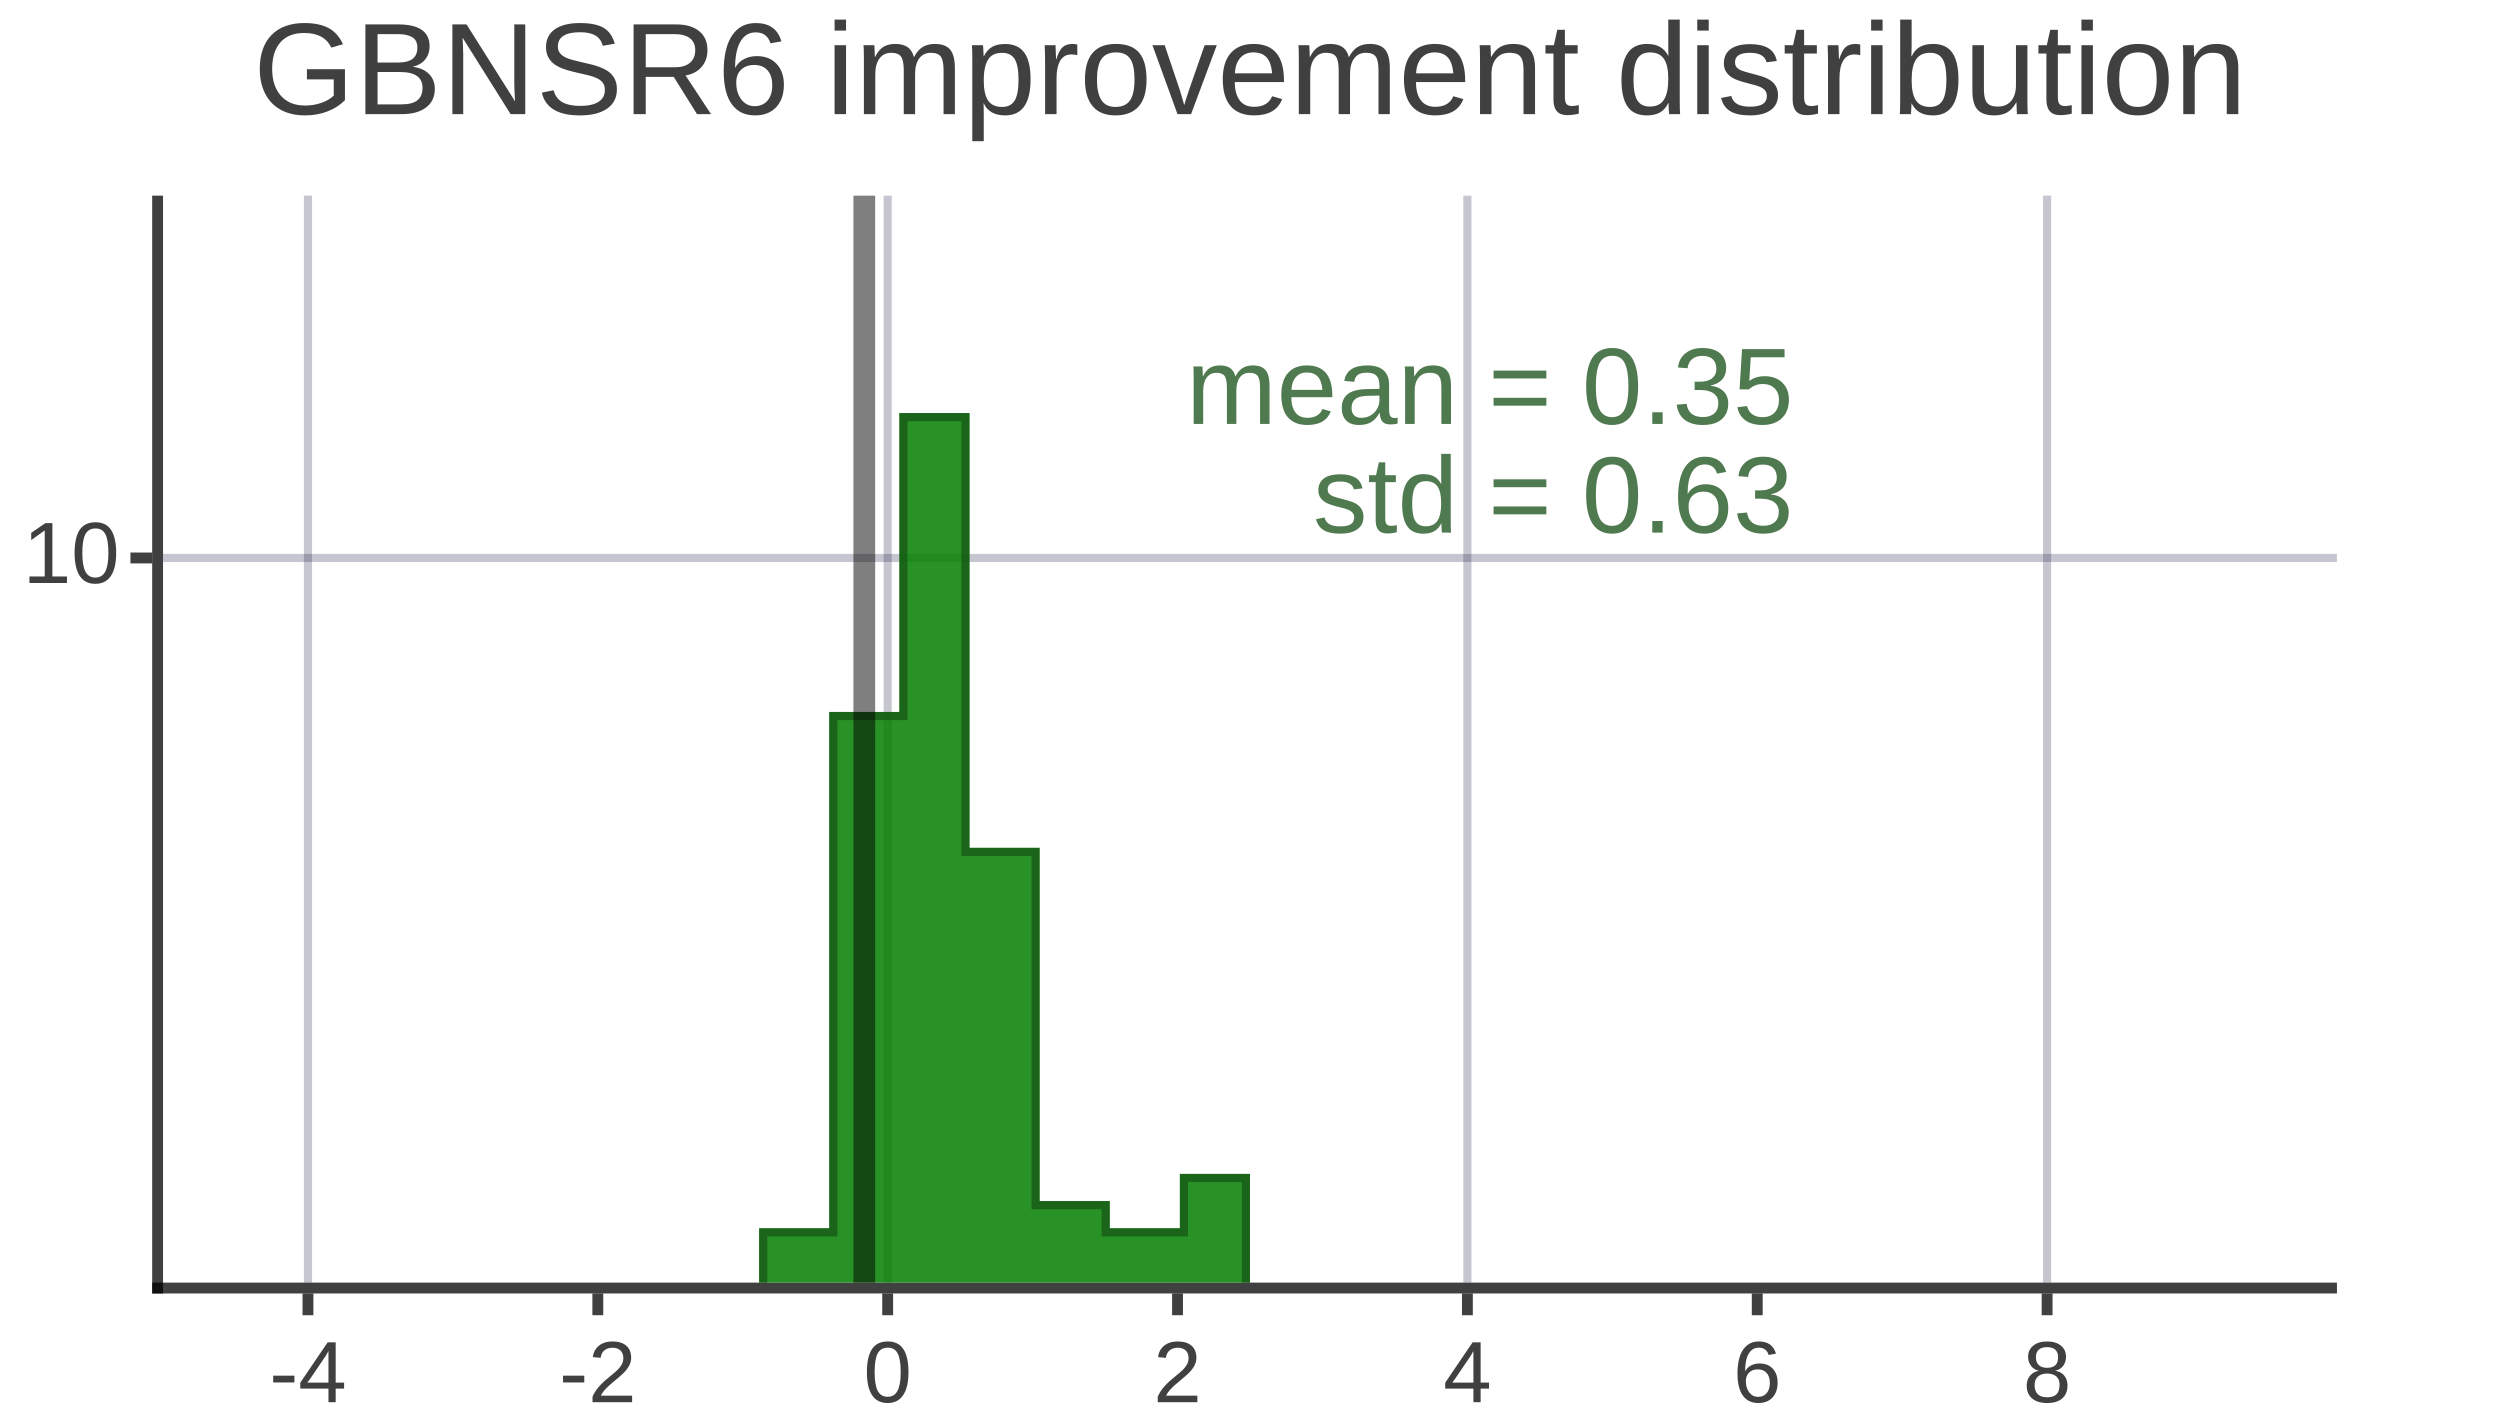
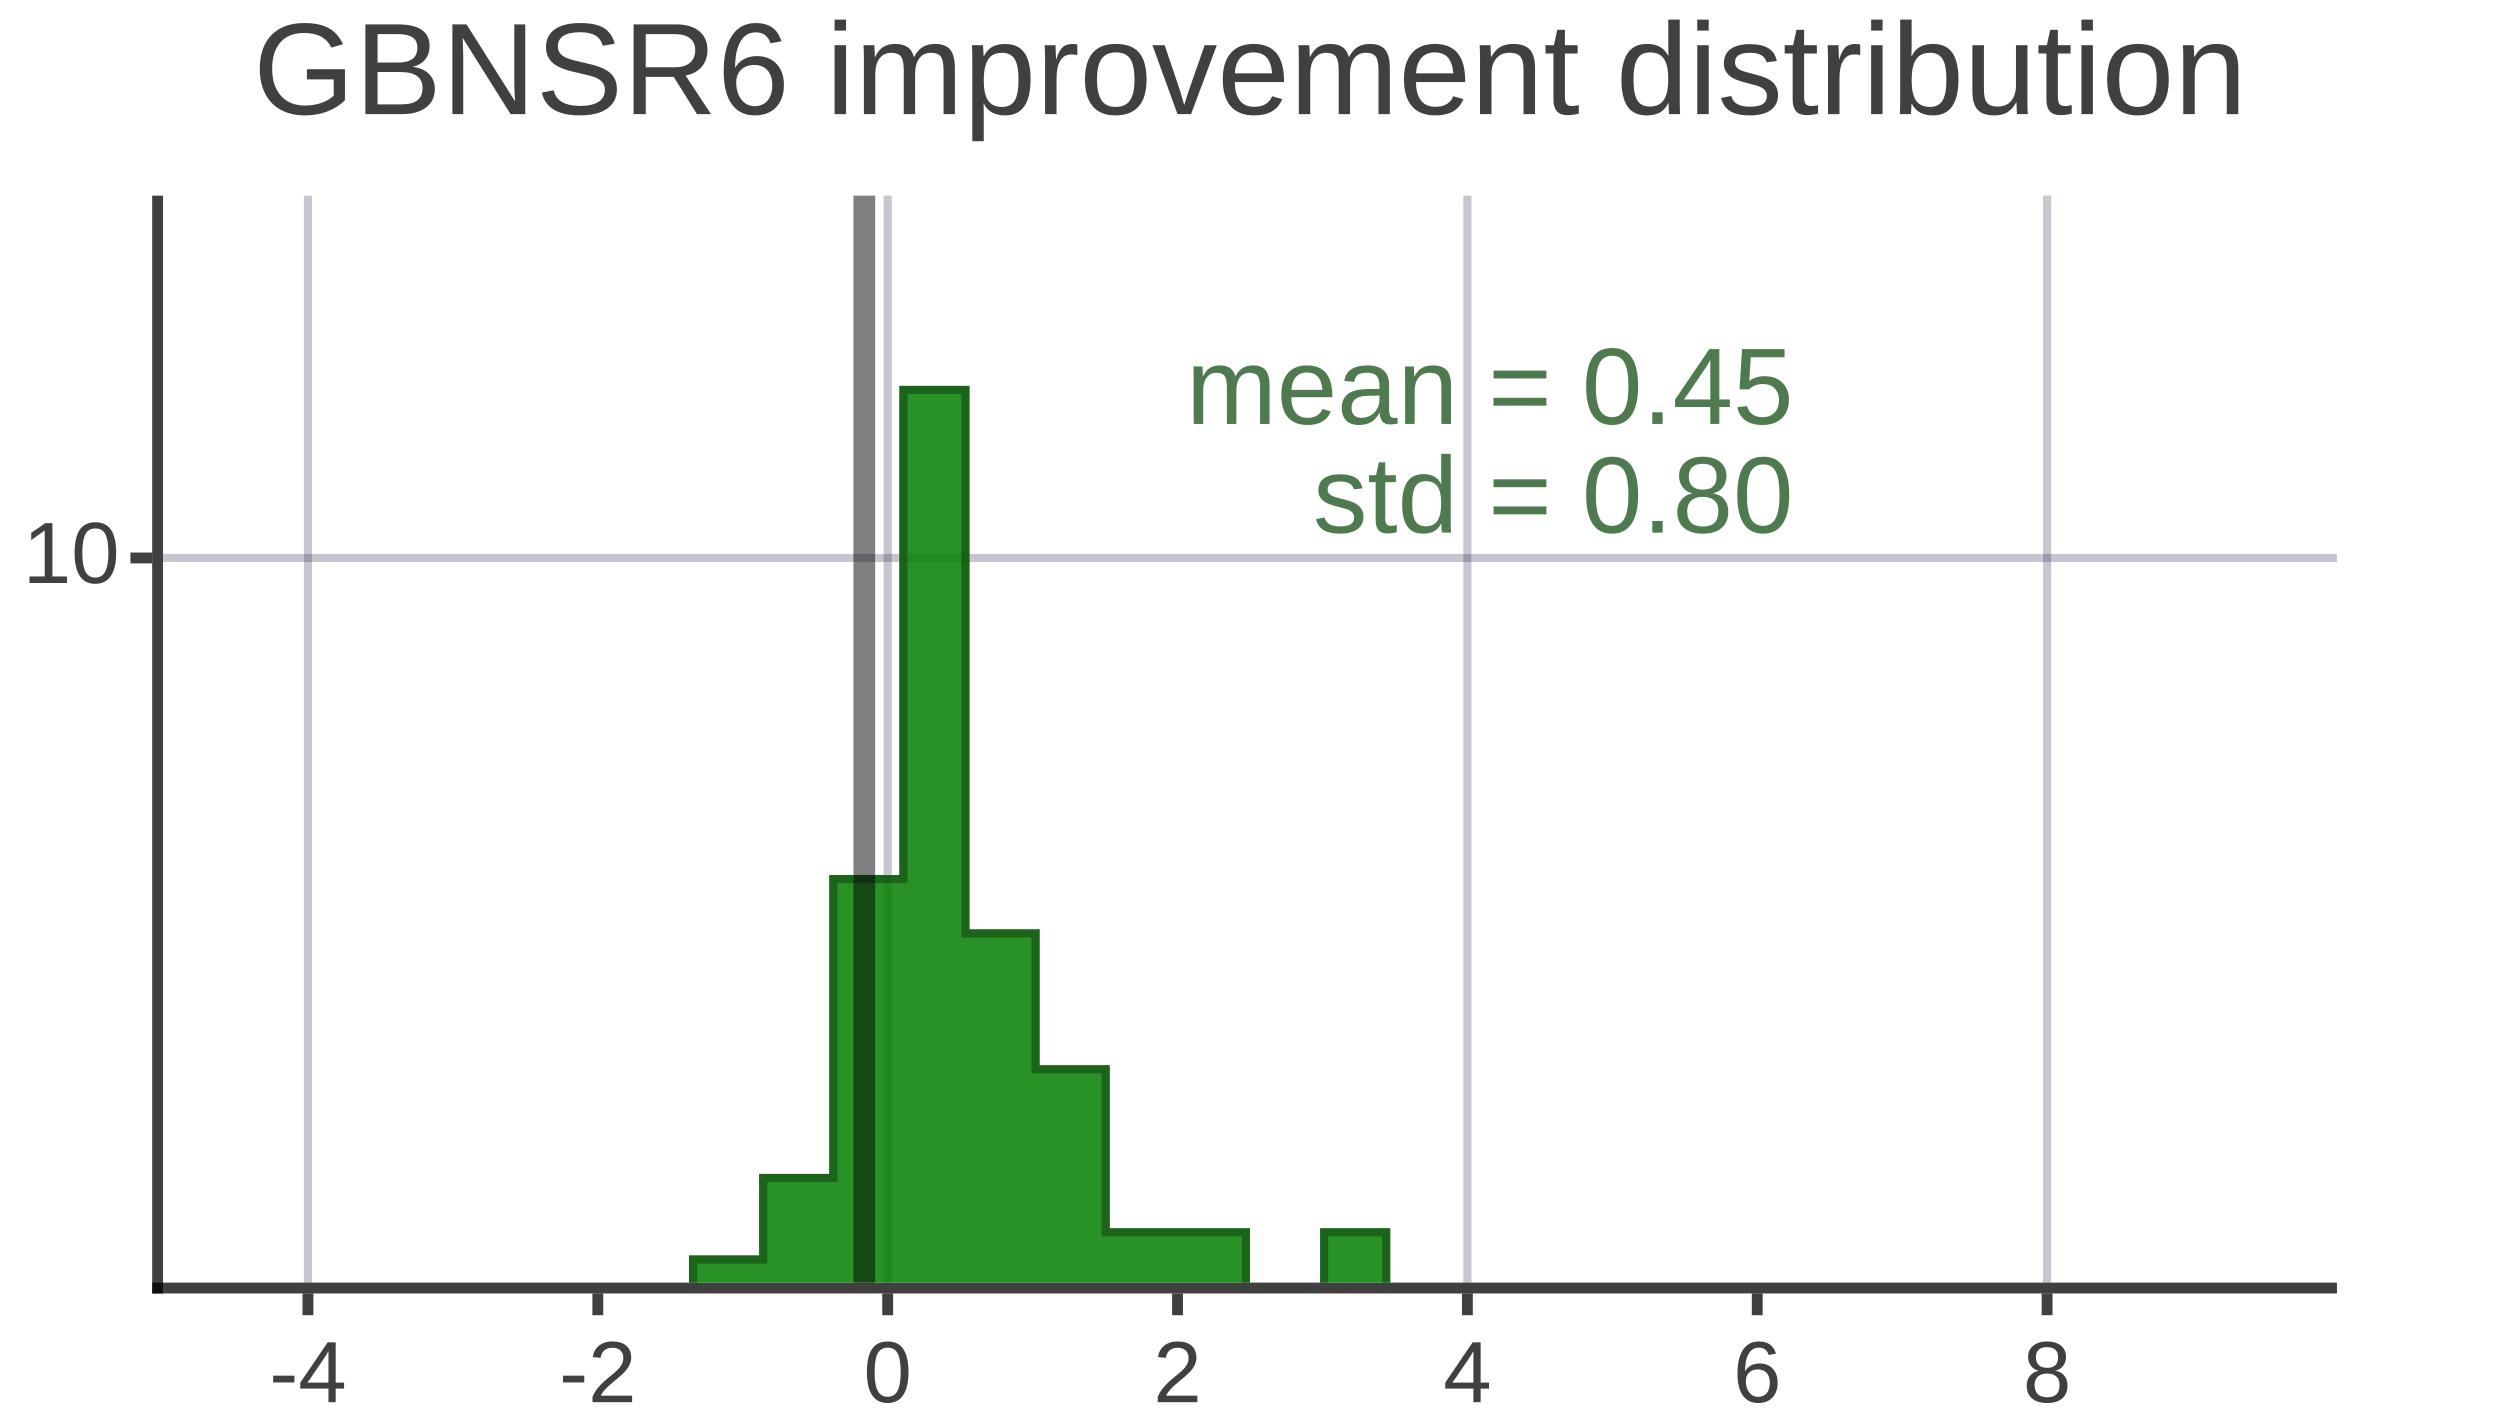
<svg xmlns="http://www.w3.org/2000/svg" xmlns:xlink="http://www.w3.org/1999/xlink" width="4600" height="2600" viewBox="0 0 2300 1300">
  <defs>
    <g id="d0">
      <path d="M-5.0,0 L-5.0,1010.0" fill="none" stroke="#000000" stroke-width="10.0" stroke-opacity="0.75" />
      <path d="M-10.0,1005.0 L2000,1005.0" fill="none" stroke="#000000" stroke-width="10.0" stroke-opacity="0.75" />
      <path d="M133.333,1010.0 L133.333,1030" fill="none" stroke="#000000" stroke-width="10.0" stroke-opacity="0.75" />
      <text x="133.333" y="1110" font-size="80" text-anchor="middle" fill="#000000" fill-opacity="0.75" font-family="Arial">-4</text>
      <path d="M400.0,1010.0 L400.0,1030" fill="none" stroke="#000000" stroke-width="10.0" stroke-opacity="0.75" />
      <text x="400.0" y="1110" font-size="80" text-anchor="middle" fill="#000000" fill-opacity="0.75" font-family="Arial">-2</text>
      <path d="M666.667,1010.0 L666.667,1030" fill="none" stroke="#000000" stroke-width="10.0" stroke-opacity="0.75" />
      <text x="666.667" y="1110" font-size="80" text-anchor="middle" fill="#000000" fill-opacity="0.75" font-family="Arial">0</text>
      <path d="M933.333,1010.0 L933.333,1030" fill="none" stroke="#000000" stroke-width="10.0" stroke-opacity="0.75" />
      <text x="933.333" y="1110" font-size="80" text-anchor="middle" fill="#000000" fill-opacity="0.75" font-family="Arial">2</text>
      <path d="M1200.0,1010.0 L1200.0,1030" fill="none" stroke="#000000" stroke-width="10.0" stroke-opacity="0.75" />
      <text x="1200.0" y="1110" font-size="80" text-anchor="middle" fill="#000000" fill-opacity="0.75" font-family="Arial">4</text>
      <path d="M1466.667,1010.0 L1466.667,1030" fill="none" stroke="#000000" stroke-width="10.0" stroke-opacity="0.75" />
      <text x="1466.667" y="1110" font-size="80" text-anchor="middle" fill="#000000" fill-opacity="0.75" font-family="Arial">6</text>
      <path d="M1733.333,1010.0 L1733.333,1030" fill="none" stroke="#000000" stroke-width="10.0" stroke-opacity="0.75" />
      <text x="1733.333" y="1110" font-size="80" text-anchor="middle" fill="#000000" fill-opacity="0.75" font-family="Arial">8</text>
      <path d="M133.333,0 L133.333,1000" fill="none" stroke="#1e1e46" stroke-width="7.5" stroke-opacity="0.25" />
      <path d="M666.667,0 L666.667,1000" fill="none" stroke="#1e1e46" stroke-width="7.5" stroke-opacity="0.25" />
      <path d="M1200.0,0 L1200.0,1000" fill="none" stroke="#1e1e46" stroke-width="7.5" stroke-opacity="0.25" />
      <path d="M1733.333,0 L1733.333,1000" fill="none" stroke="#1e1e46" stroke-width="7.5" stroke-opacity="0.25" />
      <path d="M-10.0,333.333 L-30,333.333" ill="none" stroke="#000000" stroke-width="10.0" stroke-opacity="0.75" />
      <text x="-40" y="356.333" font-size="80" text-anchor="end" fill="#000000" fill-opacity="0.75" font-family="Arial">10</text>
      <path d="M0,333.333 L2000,333.333" fill="none" stroke="#1e1e46" stroke-width="7.5" stroke-opacity="0.25" />
      <text x="1000.0" y="-75" font-size="120" text-anchor="middle" fill="#000000" fill-opacity="0.75" font-family="Arial">GBNSR6 improvement distribution</text>
    </g>
    <g id="d1">
-       <path d="M645.161,1000.0 V1000.0 M96.774,1000 V1000.0 M161.29,1000 V1000.0 M225.806,1000 V1000.0 M290.323,1000 V1000.0 M354.839,1000 V1000.0 M419.355,1000 V1000.0 M483.871,1000 V1000.0 M548.387,1000 V950.0 H612.903 V475.0 H677.419 V200.0 H741.935 V600.0 H806.452 V925.0 H870.968 V950.0 H935.484 V900.0 H1000.0 V1000.0 M1064.516,1000 V1000.0 M1129.032,1000 V1000.0 M1193.548,1000 V1000.0 M1258.065,1000 V1000.0 M1322.581,1000 V1000.0 M1387.097,1000 V1000.0 M1451.613,1000 V1000.0 M1516.129,1000 V1000.0 M1580.645,1000 V1000.0 M1645.161,1000 V1000.0 M1709.677,1000 V1000.0 M1774.194,1000 V1000.0 M1838.71,1000 V1000.0 M1903.226,1000 V1000.0 M1967.742,1000 V1000.0" stroke-width="7.5" stroke-opacity="0.75" stroke="none" fill="#027f00" opacity="0.85" />
-       <path d="M648.911,1000.0 V1000.0 M100.524,1000 V1000.0 M165.04,1000 V1000.0 M229.556,1000 V1000.0 M294.073,1000 V1000.0 M358.589,1000 V1000.0 M423.105,1000 V1000.0 M487.621,1000 V1000.0 M552.137,1000 V953.75 H616.653 V478.75 H681.169 V203.75 H738.185 V603.75 H802.702 V928.75 H867.218 V953.75 H939.234 V903.75 H996.25 V1000.0 M1068.266,1000 V1000.0 M1132.782,1000 V1000.0 M1197.298,1000 V1000.0 M1261.815,1000 V1000.0 M1326.331,1000 V1000.0 M1390.847,1000 V1000.0 M1455.363,1000 V1000.0 M1519.879,1000 V1000.0 M1584.395,1000 V1000.0 M1648.911,1000 V1000.0 M1713.427,1000 V1000.0 M1777.944,1000 V1000.0 M1842.46,1000 V1000.0 M1906.976,1000 V1000.0 M1963.992,1000 V1000.0" stroke-width="7.5" stroke-opacity="0.637" stroke="#144c13" fill="none" />
+       <path d="M645.161,1000.0 V1000.0 M96.774,1000 V1000.0 M161.29,1000 V1000.0 M225.806,1000 V1000.0 M290.323,1000 V1000.0 M354.839,1000 V1000.0 M419.355,1000 V1000.0 M483.871,1000 V975.0 H548.387 V900.0 H612.903 V625.0 H677.419 V175.0 H741.935 V675.0 H806.452 V800.0 H870.968 V950.0 H935.484 V950.0 H1000.0 V1000.0 M1064.516,1000 V950.0 H1129.032 V1000.0 M1193.548,1000 V1000.0 M1258.065,1000 V1000.0 M1322.581,1000 V1000.0 M1387.097,1000 V1000.0 M1451.613,1000 V1000.0 M1516.129,1000 V1000.0 M1580.645,1000 V1000.0 M1645.161,1000 V1000.0 M1709.677,1000 V1000.0 M1774.194,1000 V1000.0 M1838.71,1000 V1000.0 M1903.226,1000 V1000.0 M1967.742,1000 V1000.0" stroke-width="7.5" stroke-opacity="0.75" stroke="none" fill="#027f00" opacity="0.85" />
+       <path d="M648.911,1000.0 V1000.0 M100.524,1000 V1000.0 M165.04,1000 V1000.0 M229.556,1000 V1000.0 M294.073,1000 V1000.0 M358.589,1000 V1000.0 M423.105,1000 V1000.0 M487.621,1000 V978.75 H552.137 V903.75 H616.653 V628.75 H681.169 V178.75 H738.185 V678.75 H802.702 V803.75 H867.218 V953.75 H939.234 V953.75 H996.25 V1000.0 M1068.266,1000 V953.75 H1125.282 V1000.0 M1197.298,1000 V1000.0 M1261.815,1000 V1000.0 M1326.331,1000 V1000.0 M1390.847,1000 V1000.0 M1455.363,1000 V1000.0 M1519.879,1000 V1000.0 M1584.395,1000 V1000.0 M1648.911,1000 V1000.0 M1713.427,1000 V1000.0 M1777.944,1000 V1000.0 M1842.46,1000 V1000.0 M1906.976,1000 V1000.0 M1963.992,1000 V1000.0" stroke-width="7.5" stroke-opacity="0.637" stroke="#144c13" fill="none" />
    </g>
    <g id="d2">
      <use xlink:href="#d0" x="150.0" y="150.0" />
      <use xlink:href="#d1" x="150.0" y="150.0" />
      <path d="M795.161,150.0 L795.161,1150.0" stroke-width="20" stroke-opacity="0.5" stroke="#000000" />
-       <text x="1650.0" y="360.0" font-size="100" fill="#144c13" opacity="0.75" text-anchor="end" font-family="Arial">mean = 0.35</text>
-       <text x="1650.0" y="460.0" font-size="100" fill="#144c13" opacity="0.75" text-anchor="end" font-family="Arial">std = 0.63</text>
+       <text x="1650.0" y="360.0" font-size="100" fill="#144c13" opacity="0.75" text-anchor="end" font-family="Arial">mean = 0.45</text>
+       <text x="1650.0" y="460.0" font-size="100" fill="#144c13" opacity="0.75" text-anchor="end" font-family="Arial">std = 0.80</text>
    </g>
  </defs>
  <rect x="-5" y="-5" width="2310" height="1310" fill="#ffffff" />
  <use xlink:href="#d2" x="0" y="30" />
</svg>
